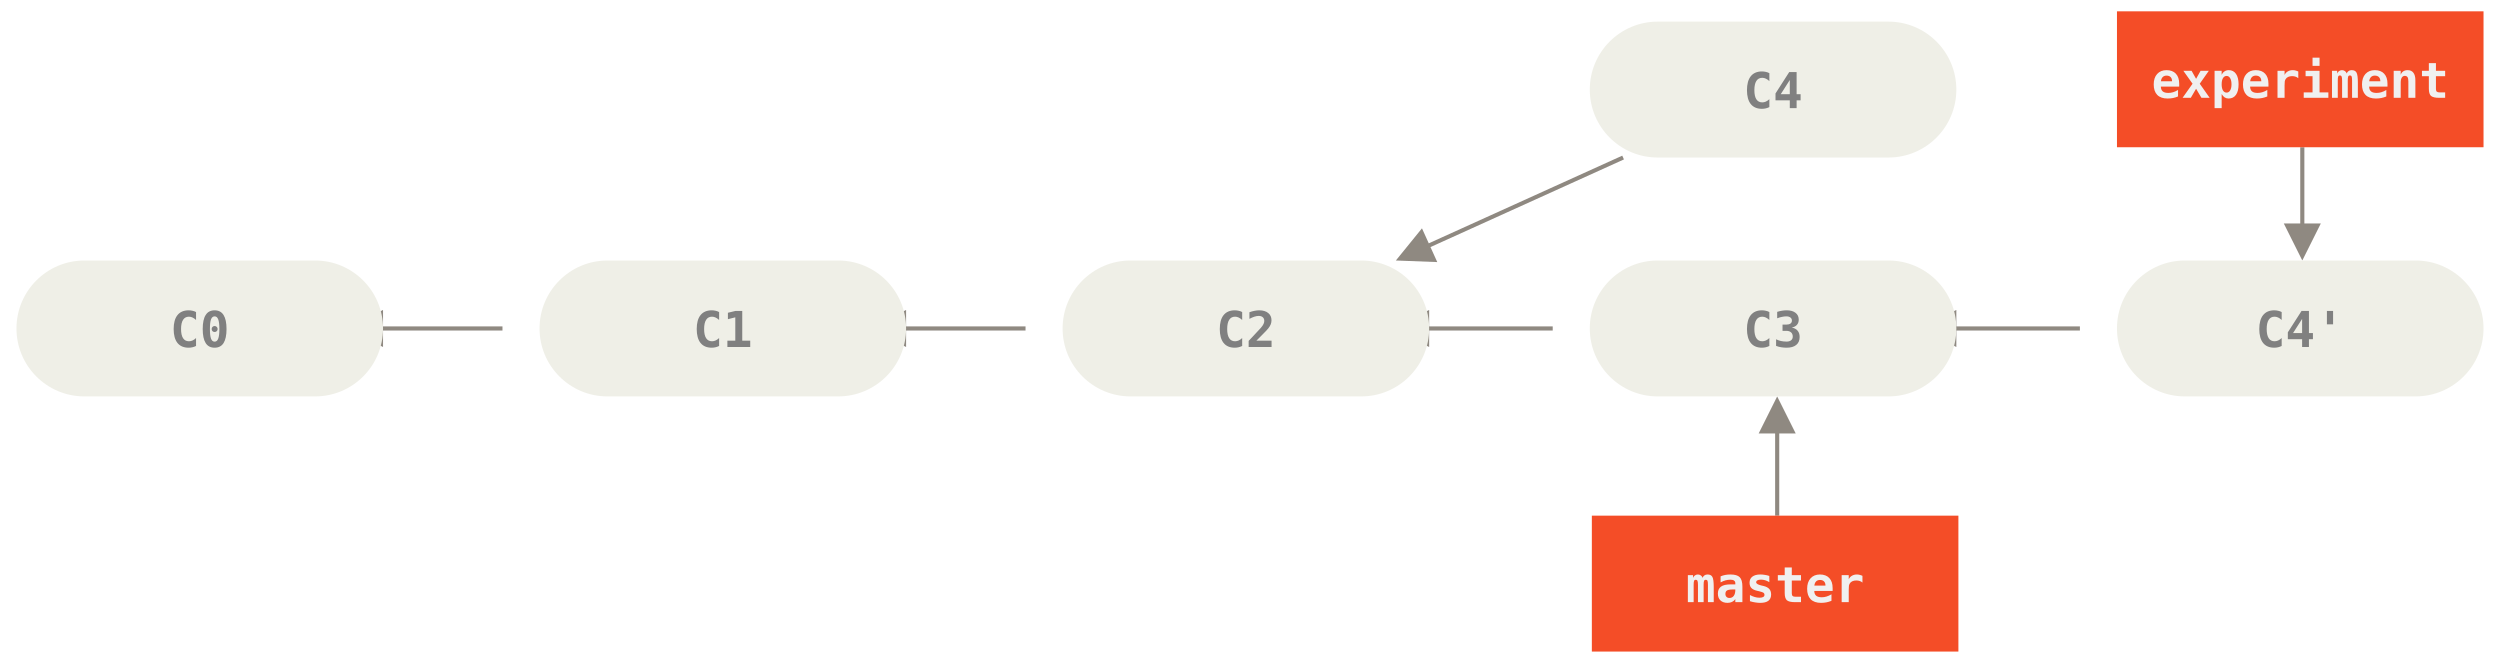
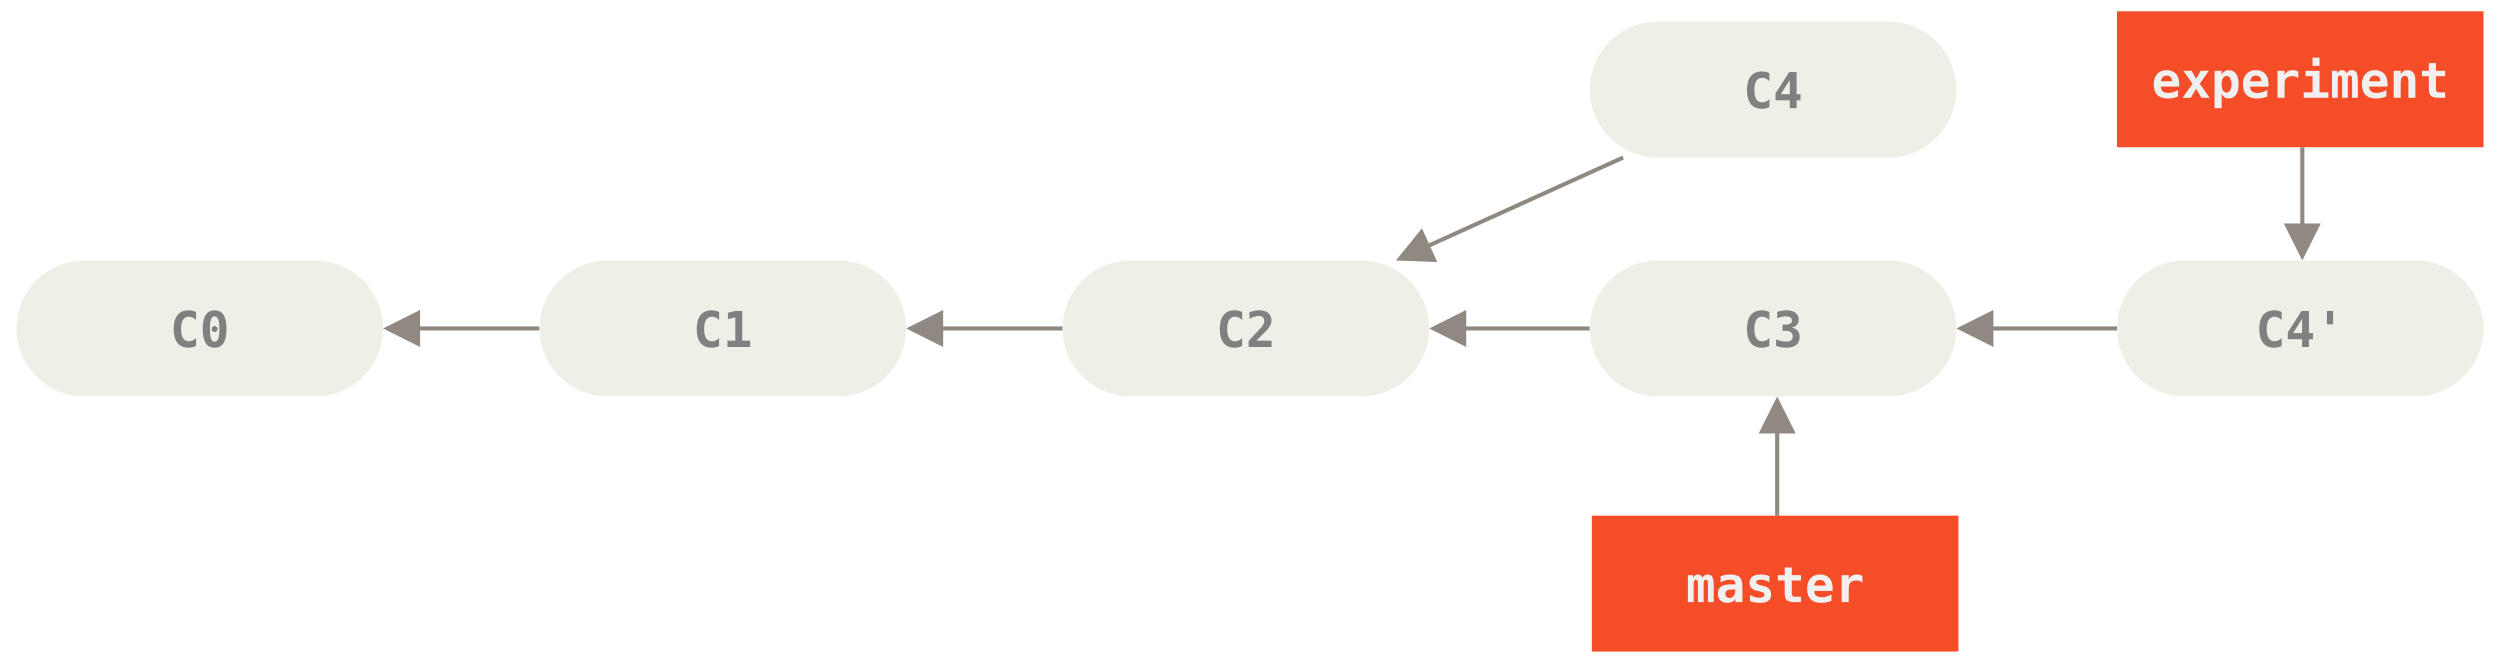
<svg xmlns="http://www.w3.org/2000/svg" version="1.1" width="1214" height="324.4" viewBox="0 0 607 162.2">
-   <path d="m93 79.25h29v1h-29v4l-9-4.5 9-4.5z" fill="#8f8981" />
-   <path d="m220 79.25h29v1h-29v4l-9-4.5 9-4.5z" fill="#8f8981" />
-   <path d="m347 79.25h30v1h-30v4l-9-4.5 9-4.5z" fill="#8f8981" />
+   <path d="m102 79.25h29v1h-29v4l-9-4.5 9-4.5z" fill="#8f8981" />
+   <path d="m229 79.25h29v1h-29v4l-9-4.5 9-4.5z" fill="#8f8981" />
+   <path d="m356 79.25h30v1h-30v4l-9-4.5 9-4.5z" fill="#8f8981" />
  <path d="M393.88 37.795 L346.905 59.08 L345.254 55.437 L338.914 63.25 L348.969 63.634 L347.318 59.991 L394.293 38.705 Z" fill="#8f8981" />
-   <path d="m475 79.25h30v1h-30v4l-9-4.5 9-4.5z" fill="#8f8981" />
+   <path d="m484 79.25h30v1h-30v4l-9-4.5 9-4.5z" fill="#8f8981" />
  <path d="m558.5 54.25v-18.5h1v18.5h4l-4.5 9-4.5-9h4z" fill="#8f8981" />
  <path d="m431 105.25v19.95h1v-19.95h4l-4.5-9-4.5 9h4z" fill="#8f8981" />
  <g>
    <rect x="4" y="63.25" width="89" height="33" rx="16.5" ry="16.5" fill="#efefe7" />
    <text font-size="12px" font-weight="700" font-family="'JetBrains Mono', 'Source Code Pro', monospace" text-anchor="middle">
      <tspan x="48.5" y="84.25" fill="gray">C0</tspan>
    </text>
  </g>
  <g>
    <rect x="131" y="63.25" width="89" height="33" rx="16.5" ry="16.5" fill="#efefe7" />
    <text font-size="12px" font-weight="700" font-family="'JetBrains Mono', 'Source Code Pro', monospace" text-anchor="middle">
      <tspan x="175.5" y="84.25" fill="gray">C1</tspan>
    </text>
  </g>
  <g>
    <rect x="258" y="63.25" width="89" height="33" rx="16.5" ry="16.5" fill="#efefe7" />
    <text font-size="12px" font-weight="700" font-family="'JetBrains Mono', 'Source Code Pro', monospace" text-anchor="middle">
      <tspan x="302.5" y="84.25" fill="gray">C2</tspan>
    </text>
  </g>
  <g>
    <rect x="514" y="2.75" width="89" height="33" fill="#f44d27" />
    <text font-size="12px" font-weight="700" font-family="'JetBrains Mono', 'Source Code Pro', monospace" text-anchor="middle">
      <tspan x="558.5" y="23.75" fill="#f0f0f0">experiment</tspan>
    </text>
  </g>
  <g>
    <rect x="386" y="5.25" width="89" height="33" rx="16.5" ry="16.5" fill="#efefe7" />
    <text font-size="12px" font-weight="700" font-family="'JetBrains Mono', 'Source Code Pro', monospace" text-anchor="middle">
      <tspan x="430.5" y="26.25" fill="gray">C4</tspan>
    </text>
  </g>
  <g>
    <rect x="386" y="63.25" width="89" height="33" rx="16.5" ry="16.5" fill="#efefe7" />
    <text font-size="12px" font-weight="700" font-family="'JetBrains Mono', 'Source Code Pro', monospace" text-anchor="middle">
      <tspan x="430.5" y="84.25" fill="gray">C3</tspan>
    </text>
  </g>
  <g>
    <rect x="514" y="63.25" width="89" height="33" rx="16.5" ry="16.5" fill="#efefe7" />
    <text font-size="12px" font-weight="700" font-family="'JetBrains Mono', 'Source Code Pro', monospace" text-anchor="middle">
      <tspan x="558.5" y="84.25" fill="gray">C4'</tspan>
    </text>
  </g>
  <g>
    <rect x="386.5" y="125.2" width="89" height="33" fill="#f44d27" />
    <text font-size="12px" font-weight="700" font-family="'JetBrains Mono', 'Source Code Pro', monospace" text-anchor="middle">
      <tspan x="431" y="146.2" fill="#f0f0f0">master</tspan>
    </text>
  </g>
</svg>
